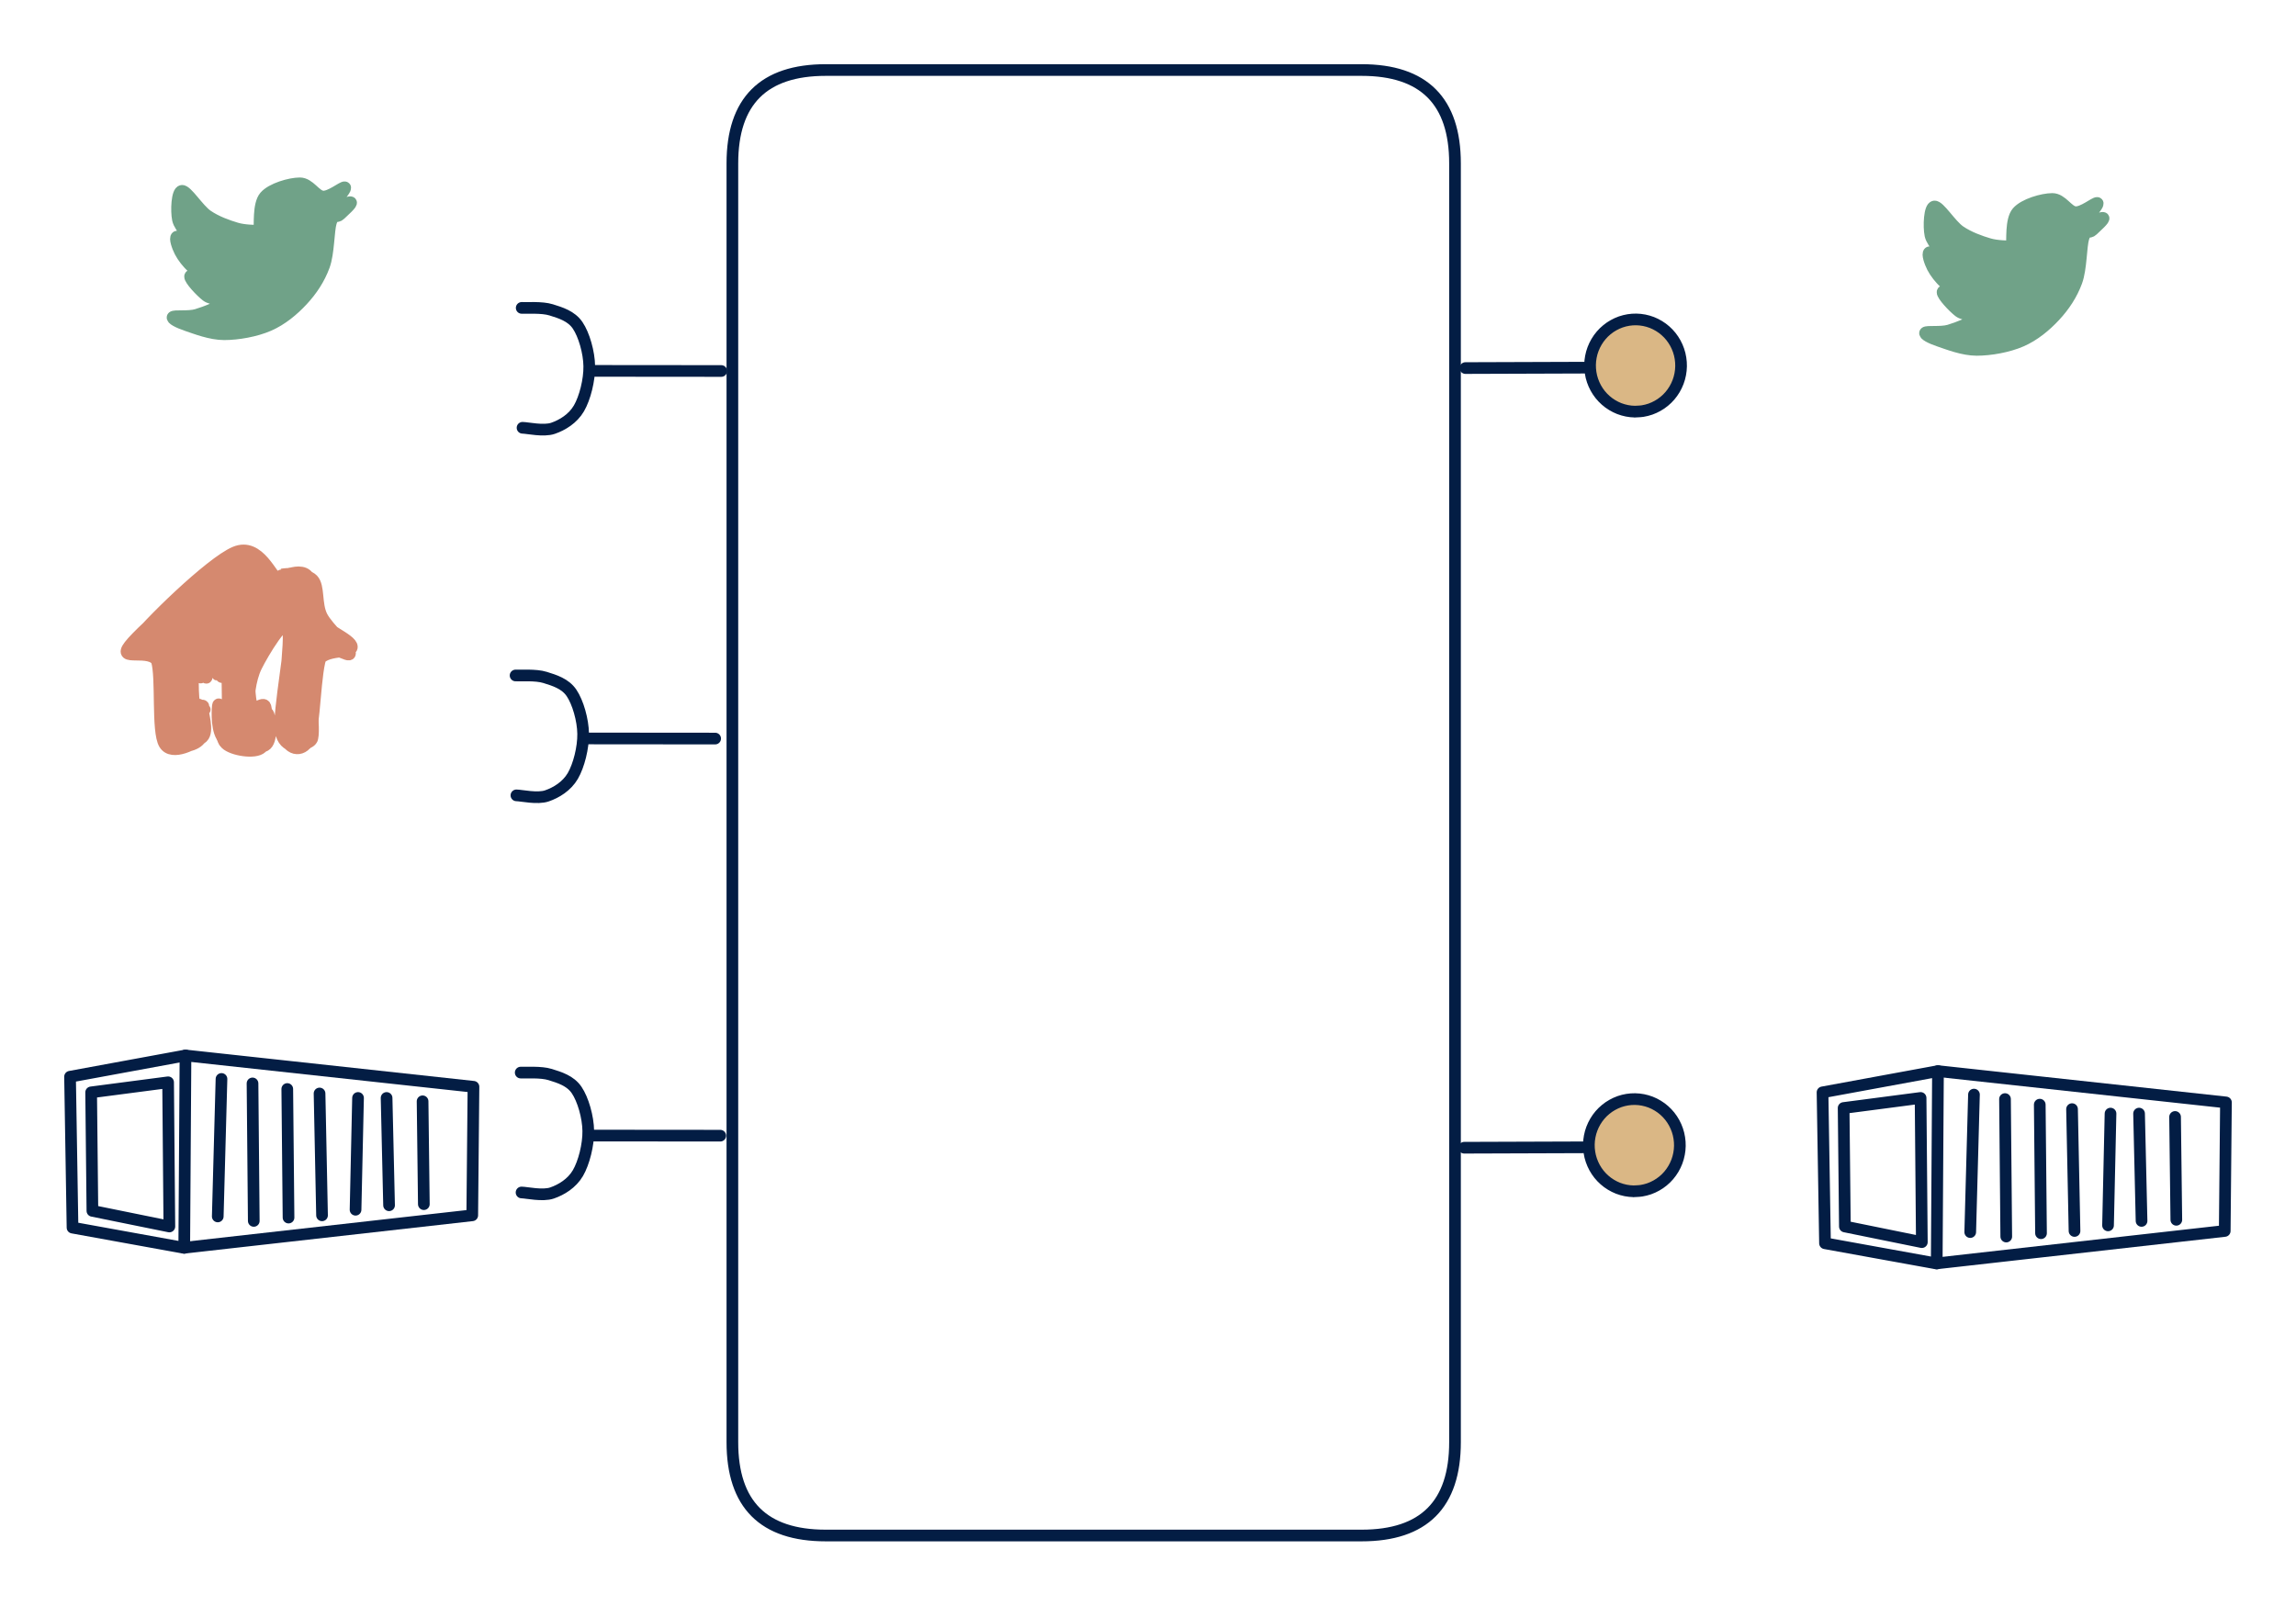
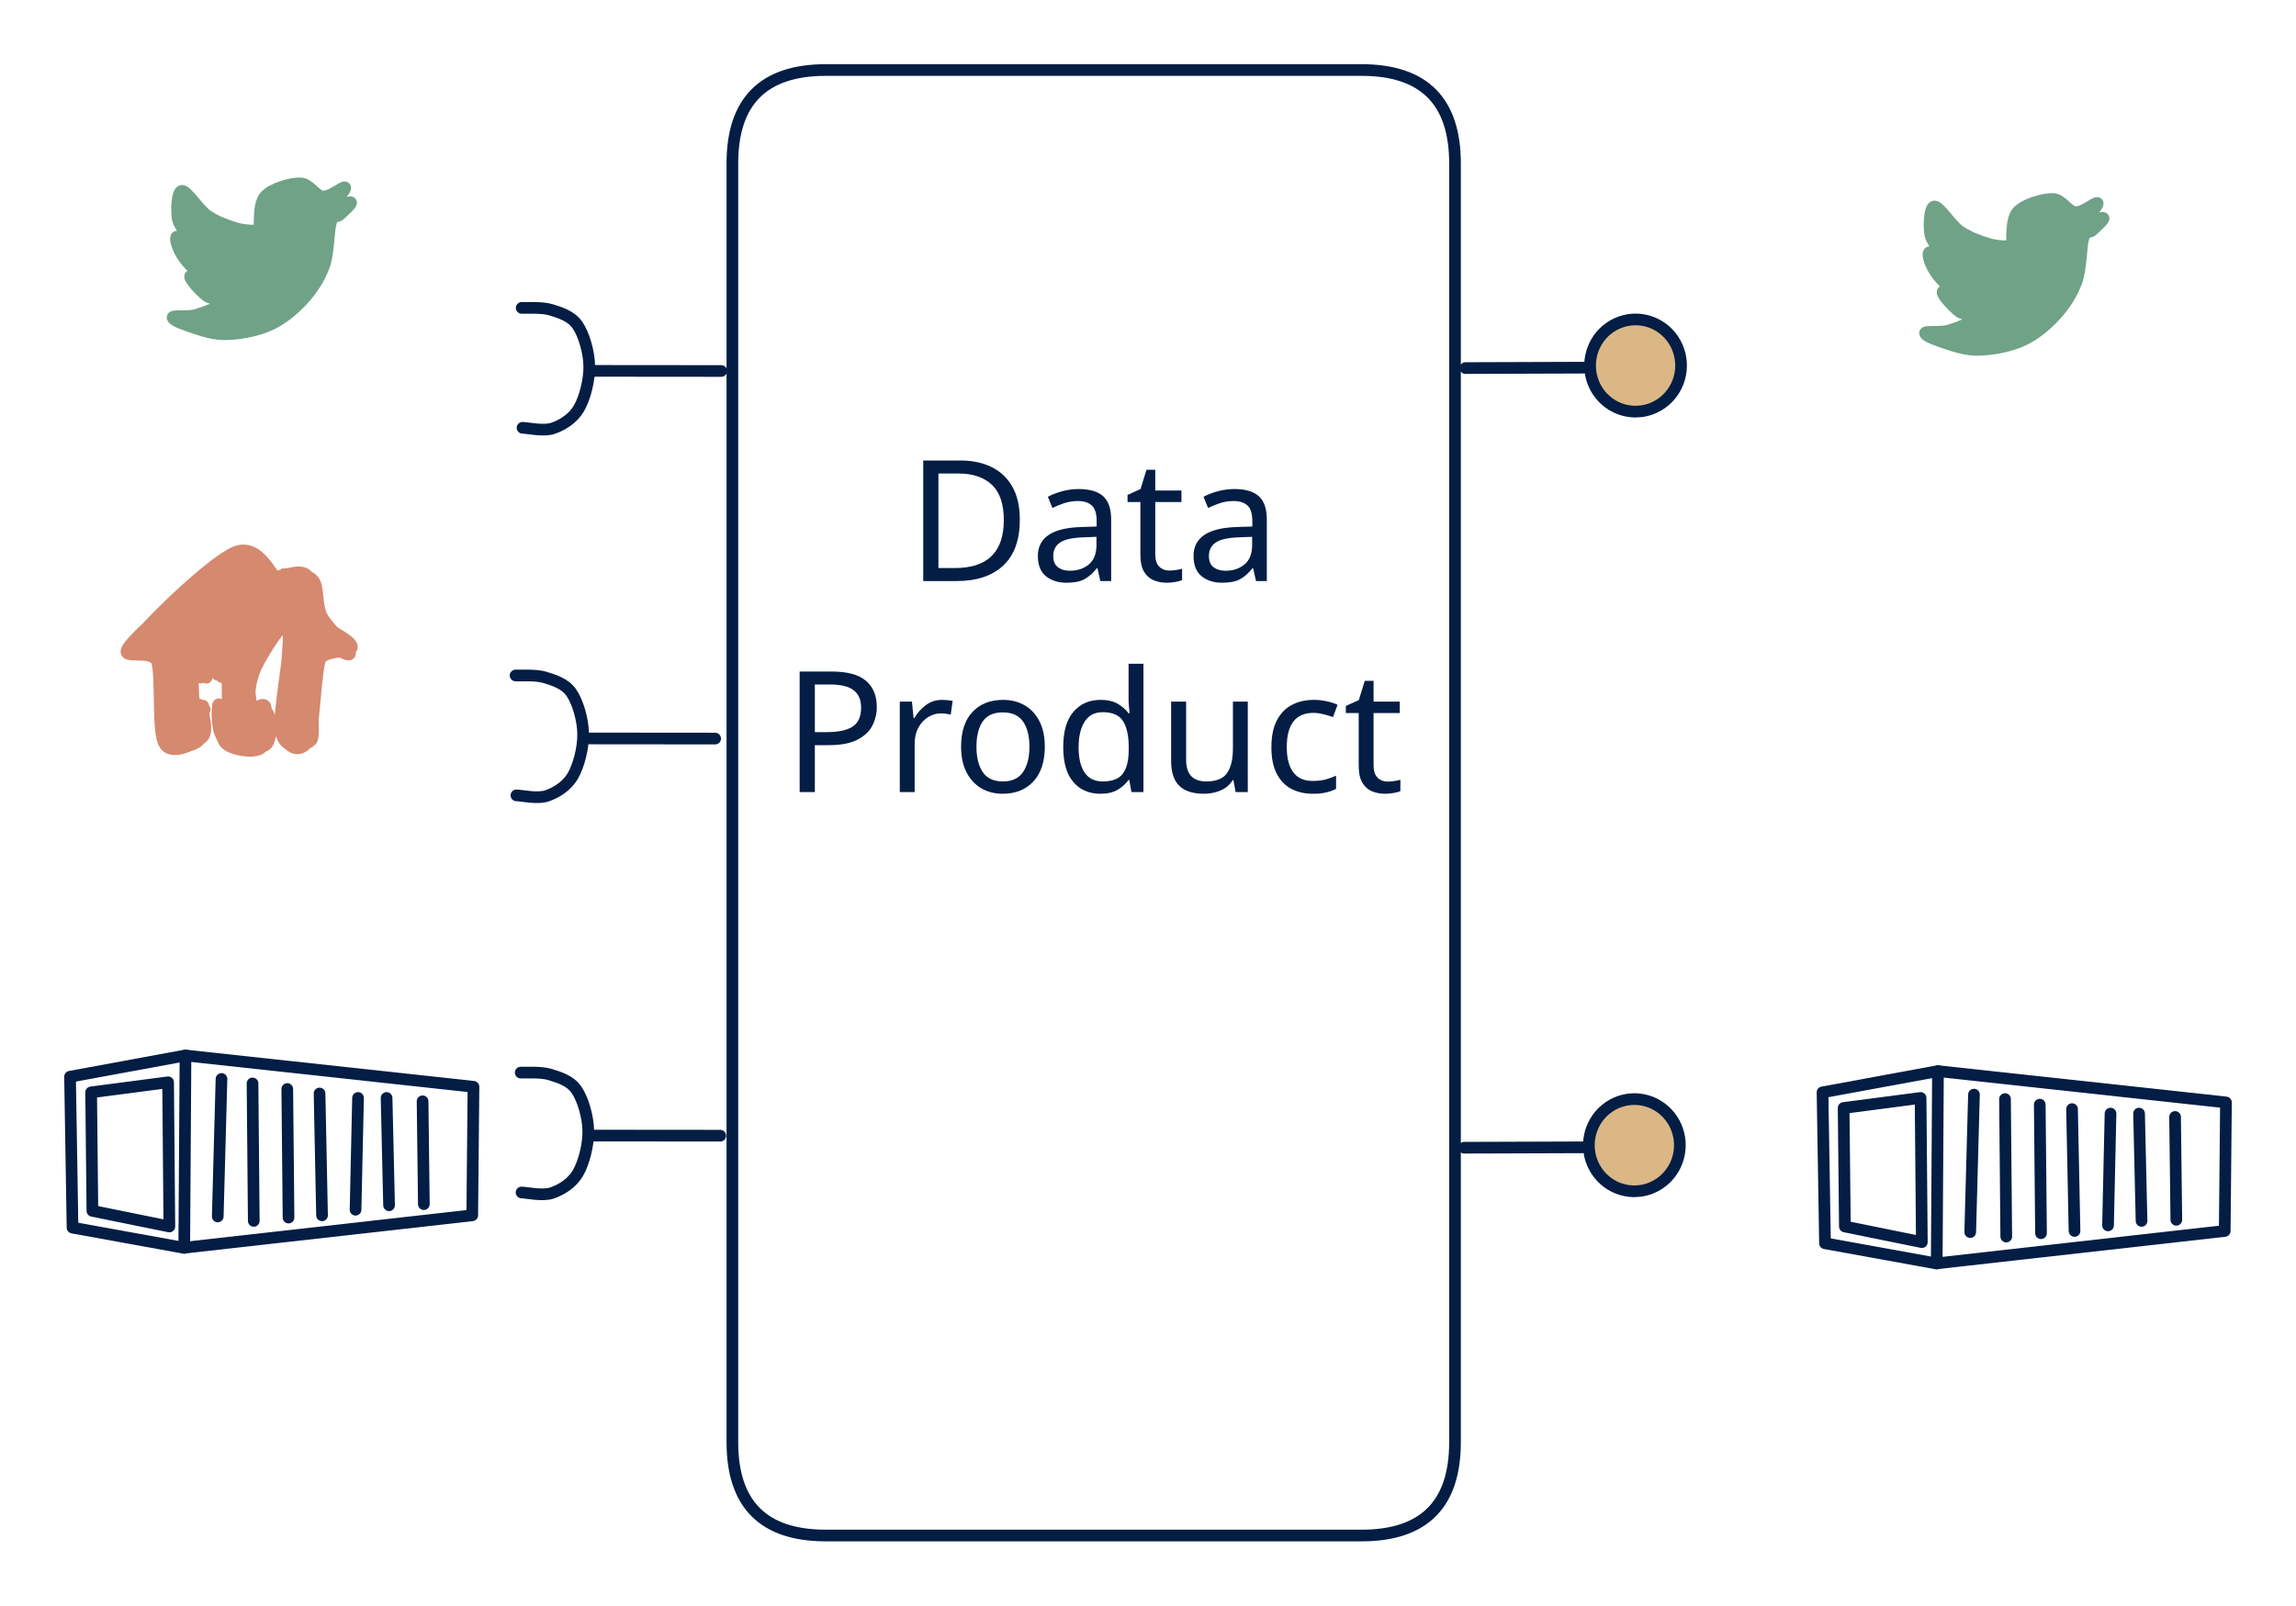
<svg xmlns="http://www.w3.org/2000/svg" version="1.1" viewBox="1986.583 -14.0 786.733 550.24" width="786.733" height="550.24">
  <g stroke-linecap="round">
    <g transform="translate(2075.403 65.15759) rotate(0 0.8961443 9.527954)" fill-rule="evenodd">
      <path d="M0 0 C0.32 -1.97, -0.4 -9.07, 1.93 -11.8 C4.25 -14.52, 10.62 -16.33, 13.92 -16.33 C17.23 -16.33, 19.21 -12.02, 21.77 -11.8 C24.34 -11.57, 28.51 -15.15, 29.33 -14.97 C30.14 -14.8, 27.6 -11.95, 26.66 -10.74 C25.72 -9.53, 22.91 -7.86, 23.7 -7.71 C24.49 -7.56, 30.74 -10.18, 31.4 -9.83 C32.07 -9.48, 28.84 -6.73, 27.7 -5.6 C26.56 -4.46, 25.5 -5.95, 24.59 -3.02 C23.68 -0.1, 23.85 7.49, 22.22 11.95 C20.59 16.41, 17.97 20.34, 14.81 23.74 C11.65 27.15, 7.73 30.42, 3.26 32.36 C-1.21 34.31, -7.33 35.39, -12 35.39 C-16.66 35.39, -21.8 33.35, -24.74 32.36 C-27.67 31.38, -30.17 30.1, -29.63 29.49 C-29.08 28.89, -24.39 29.57, -21.48 28.74 C-18.57 27.9, -12.71 25.58, -12.15 24.5 C-11.58 23.42, -16.15 23.72, -18.07 22.23 C-20 20.74, -23.75 16.76, -23.7 15.58 C-23.65 14.39, -17.9 15.65, -17.78 15.12 C-17.65 14.59, -21.4 13.74, -22.96 12.4 C-24.51 11.07, -26.22 8.85, -27.11 7.11 C-28 5.37, -29.01 2.5, -28.29 1.97 C-27.58 1.44, -22.89 4.92, -22.81 3.93 C-22.74 2.95, -27.23 -0.98, -27.85 -3.93 C-28.46 -6.88, -28.19 -13.54, -26.51 -13.76 C-24.84 -13.99, -20.89 -7.44, -17.78 -5.29 C-14.66 -3.15, -10.81 -1.79, -7.85 -0.91 C-4.89 -0.03, -1.31 -0.15, 0 0" stroke="none" stroke-width="0" fill="#70a288" fill-rule="evenodd" />
      <path d="M0 0 C0.32 -1.97, -0.4 -9.07, 1.93 -11.8 C4.25 -14.52, 10.62 -16.33, 13.92 -16.33 C17.23 -16.33, 19.21 -12.02, 21.77 -11.8 C24.34 -11.57, 28.51 -15.15, 29.33 -14.97 C30.14 -14.8, 27.6 -11.95, 26.66 -10.74 C25.72 -9.53, 22.91 -7.86, 23.7 -7.71 C24.49 -7.56, 30.74 -10.18, 31.4 -9.83 C32.07 -9.48, 28.84 -6.73, 27.7 -5.6 C26.56 -4.46, 25.5 -5.95, 24.59 -3.02 C23.68 -0.1, 23.85 7.49, 22.22 11.95 C20.59 16.41, 17.97 20.34, 14.81 23.74 C11.65 27.15, 7.73 30.42, 3.26 32.36 C-1.21 34.31, -7.33 35.39, -12 35.39 C-16.66 35.39, -21.8 33.35, -24.74 32.36 C-27.67 31.38, -30.17 30.1, -29.63 29.49 C-29.08 28.89, -24.39 29.57, -21.48 28.74 C-18.57 27.9, -12.71 25.58, -12.15 24.5 C-11.58 23.42, -16.15 23.72, -18.07 22.23 C-20 20.74, -23.75 16.76, -23.7 15.58 C-23.65 14.39, -17.9 15.65, -17.78 15.12 C-17.65 14.59, -21.4 13.74, -22.96 12.4 C-24.51 11.07, -26.22 8.85, -27.11 7.11 C-28 5.37, -29.01 2.5, -28.29 1.97 C-27.58 1.44, -22.89 4.92, -22.81 3.93 C-22.74 2.95, -27.23 -0.98, -27.85 -3.93 C-28.46 -6.88, -28.19 -13.54, -26.51 -13.76 C-24.84 -13.99, -20.89 -7.44, -17.78 -5.29 C-14.66 -3.15, -10.81 -1.79, -7.85 -0.91 C-4.89 -0.03, -1.31 -0.15, 0 0 M0 0 C0.32 -1.97, -0.4 -9.07, 1.93 -11.8 C4.25 -14.52, 10.62 -16.33, 13.92 -16.33 C17.23 -16.33, 19.21 -12.02, 21.77 -11.8 C24.34 -11.57, 28.51 -15.15, 29.33 -14.97 C30.14 -14.8, 27.6 -11.95, 26.66 -10.74 C25.72 -9.53, 22.91 -7.86, 23.7 -7.71 C24.49 -7.56, 30.74 -10.18, 31.4 -9.83 C32.07 -9.48, 28.84 -6.73, 27.7 -5.6 C26.56 -4.46, 25.5 -5.95, 24.59 -3.02 C23.68 -0.1, 23.85 7.49, 22.22 11.95 C20.59 16.41, 17.97 20.34, 14.81 23.74 C11.65 27.15, 7.73 30.42, 3.26 32.36 C-1.21 34.31, -7.33 35.39, -12 35.39 C-16.66 35.39, -21.8 33.35, -24.74 32.36 C-27.67 31.38, -30.17 30.1, -29.63 29.49 C-29.08 28.89, -24.39 29.57, -21.48 28.74 C-18.57 27.9, -12.71 25.58, -12.15 24.5 C-11.58 23.42, -16.15 23.72, -18.07 22.23 C-20 20.74, -23.75 16.76, -23.7 15.58 C-23.65 14.39, -17.9 15.65, -17.78 15.12 C-17.65 14.59, -21.4 13.74, -22.96 12.4 C-24.51 11.07, -26.22 8.85, -27.11 7.11 C-28 5.37, -29.01 2.5, -28.29 1.97 C-27.58 1.44, -22.89 4.92, -22.81 3.93 C-22.74 2.95, -27.23 -0.98, -27.85 -3.93 C-28.46 -6.88, -28.19 -13.54, -26.51 -13.76 C-24.84 -13.99, -20.89 -7.44, -17.78 -5.29 C-14.66 -3.15, -10.81 -1.79, -7.85 -0.91 C-4.89 -0.03, -1.31 -0.15, 0 0" stroke="#70a288" stroke-width="4" fill="none" />
    </g>
  </g>
  <g stroke-linecap="round">
    <g transform="translate(2055.528 228.627) rotate(0 13.00652 -19.65121)" fill-rule="evenodd">
      <path d="M-1.14 2.34 C-1.15 4.31, 0.44 10.42, -1.52 11.78 C-3.49 13.14, -10.81 14.92, -12.95 10.49 C-15.08 6.07, -12.53 -9.61, -14.32 -14.78 C-16.12 -19.95, -27.84 -14.53, -23.73 -20.51 C-19.62 -26.49, 1.36 -46.67, 10.34 -50.67 C19.32 -54.68, 27.32 -45.05, 30.16 -44.56 C33 -44.06, 26.19 -47.48, 27.38 -47.72 C28.58 -47.96, 35.26 -48.61, 37.34 -46.01 C39.42 -43.41, 37.45 -36.54, 39.87 -32.12 C42.3 -27.7, 51.92 -22.19, 51.89 -19.49 C51.86 -16.79, 41.72 -21.11, 39.7 -15.93 C37.67 -10.74, 41.76 7.52, 39.74 11.62 C37.71 15.72, 29.07 15.07, 27.52 8.7 C25.98 2.32, 31.74 -22.56, 30.48 -26.62 C29.22 -30.69, 22.53 -20.23, 19.97 -15.68 C17.4 -11.14, 14.71 -2.01, 15.1 0.64 C15.49 3.29, 21.59 -2.02, 22.29 0.22 C22.99 2.46, 21.92 11.95, 19.31 14.1 C16.7 16.25, 8.98 15.51, 6.62 13.13 C4.26 10.76, 4.61 2.7, 5.17 -0.16 C5.73 -3.03, 9.14 0.21, 9.99 -4.06 C10.85 -8.32, 10.63 -24.26, 10.32 -25.74 C10.01 -27.23, 9.27 -12.76, 8.12 -12.96 C6.96 -13.15, 4.91 -27.4, 3.4 -26.92 C1.89 -26.45, 0.1 -10.29, -0.91 -10.09 C-1.93 -9.89, -2.41 -26.45, -2.67 -25.71 C-2.93 -24.97, -2.7 -9.81, -2.48 -5.62 C-2.26 -1.44, -1.88 -1.55, -1.35 -0.58" stroke="none" stroke-width="0" fill="#d5896f" fill-rule="evenodd" />
      <path d="M0.46 -0.06 C0.38 1.47, 2.64 7.97, 0.47 10.03 C-1.71 12.09, -9.99 16.69, -12.6 12.32 C-15.21 7.96, -13.43 -10.43, -15.21 -16.17 C-16.98 -21.91, -27.73 -15.93, -23.27 -22.13 C-18.81 -28.32, 3.2 -49.83, 11.56 -53.35 C19.92 -56.88, 24.19 -44.61, 26.89 -43.3 C29.59 -41.99, 25.88 -45.39, 27.76 -45.5 C29.65 -45.62, 35.96 -46.33, 38.22 -43.98 C40.48 -41.63, 39.22 -35.6, 41.34 -31.4 C43.47 -27.19, 51 -20.97, 50.99 -18.76 C50.98 -16.56, 43.64 -23.16, 41.27 -18.19 C38.9 -13.22, 38.98 6.66, 36.79 11.06 C34.6 15.47, 29.31 14.72, 28.11 8.23 C26.9 1.73, 31.27 -24.04, 29.56 -27.91 C27.85 -31.78, 19.88 -19.57, 17.86 -14.99 C15.83 -10.41, 16.55 -3.29, 17.42 -0.42 C18.29 2.46, 22.34 0.06, 23.08 2.27 C23.82 4.49, 24.42 11.47, 21.89 12.89 C19.36 14.31, 10.6 13.07, 7.91 10.79 C5.21 8.51, 5.48 1.28, 5.72 -0.8 C5.95 -2.87, 8.85 2.9, 9.3 -1.67 C9.75 -6.24, 8.78 -26.72, 8.41 -28.21 C8.03 -29.7, 7.98 -10.77, 7.07 -10.59 C6.16 -10.4, 3.85 -27.13, 2.96 -27.09 C2.07 -27.05, 2.56 -10, 1.73 -10.33 C0.91 -10.66, -1.26 -30.19, -2 -29.06 C-2.73 -27.94, -3.12 -8.34, -2.66 -3.6 C-2.21 1.13, 0.15 -1.47, 0.72 -0.67 M-0.76 -1.14 C-1.1 0.43, 0.97 9.07, -0.61 10.97 C-2.18 12.87, -7.81 14.72, -10.19 10.28 C-12.56 5.85, -12.46 -10.37, -14.86 -15.65 C-17.26 -20.93, -29.16 -15.45, -24.57 -21.39 C-19.98 -27.34, 4.1 -48.03, 12.69 -51.33 C21.28 -54.63, 24.09 -42.1, 26.96 -41.17 C29.83 -40.25, 28.27 -45.18, 29.9 -45.8 C31.53 -46.42, 35.22 -47.31, 36.73 -44.89 C38.25 -42.47, 36.52 -35.26, 39 -31.28 C41.48 -27.29, 51.5 -23.6, 51.62 -20.97 C51.74 -18.35, 42.22 -20.72, 39.72 -15.53 C37.22 -10.34, 38.68 6.27, 36.6 10.19 C34.52 14.1, 28.3 14.31, 27.23 7.95 C26.16 1.59, 31.58 -24.28, 30.19 -27.97 C28.79 -31.67, 21.16 -18.84, 18.88 -14.22 C16.6 -9.6, 16 -2.55, 16.52 -0.25 C17.05 2.05, 21.32 -2.75, 22.01 -0.44 C22.71 1.88, 22.94 11.5, 20.69 13.62 C18.43 15.74, 10.61 14.38, 8.48 12.29 C6.35 10.19, 7.79 3.54, 7.89 1.07 C7.99 -1.39, 9.05 1.99, 9.08 -2.49 C9.11 -6.97, 8.65 -24.34, 8.07 -25.82 C7.49 -27.29, 6.22 -11.23, 5.58 -11.36 C4.94 -11.48, 5.2 -26.71, 4.24 -26.55 C3.28 -26.39, 0.65 -10.43, -0.16 -10.41 C-0.97 -10.4, 0.07 -27.31, -0.62 -26.45 C-1.32 -25.58, -4.63 -9.72, -4.33 -5.22 C-4.02 -0.72, 0.61 -0.4, 1.21 0.55" stroke="#d5896f" stroke-width="4" fill="none" />
    </g>
  </g>
  <g stroke-linecap="round">
    <g transform="translate(2017.814 360.368) rotate(0 13.39865 21.26245)">
      <path d="M0 0 C0.12 11.38, 0.24 22.76, 0.43 40.61 M0 0 C0.15 14.39, 0.3 28.79, 0.43 40.61 M0.43 40.61 C9.11 42.38, 17.8 44.14, 26.8 45.97 M0.43 40.61 C5.93 41.73, 11.44 42.85, 26.8 45.97 M26.8 45.97 C26.67 31.24, 26.54 16.51, 26.37 -3.45 M26.8 45.97 C26.64 27.4, 26.48 8.82, 26.37 -3.45 M26.37 -3.45 C19.78 -2.59, 13.2 -1.73, 0 0 M26.37 -3.45 C18.17 -2.37, 9.96 -1.3, 0 0" stroke="#031d44" stroke-width="4" fill="none" />
    </g>
  </g>
  <g stroke-linecap="round">
    <g transform="translate(2010.583 355.0045) rotate(0 19.77896 25.68963)">
      <path d="M0 0 C0.19 11.57, 0.38 23.13, 0.85 51.72 M0 0 C0.17 10.64, 0.35 21.28, 0.85 51.72 M0.85 51.72 C15.65 54.4, 30.46 57.09, 39.13 58.66 M0.85 51.72 C12.01 53.74, 23.18 55.77, 39.13 58.66 M39.13 58.66 C39.28 35.18, 39.44 11.71, 39.56 -7.28 M39.13 58.66 C39.23 42.87, 39.34 27.08, 39.56 -7.28 M39.56 -7.28 C24.34 -4.48, 9.13 -1.68, 0 0 M39.56 -7.28 C31.48 -5.79, 23.4 -4.31, 0 0" stroke="#031d44" stroke-width="4" fill="none" />
    </g>
  </g>
  <g stroke-linecap="round">
    <g transform="translate(2050.141 347.7255) rotate(0 49.12839 32.94722)">
      <path d="M0 0 C31.12 3.38, 62.25 6.77, 98.68 10.73 M0 0 C26.7 2.9, 53.41 5.81, 98.68 10.73 M98.68 10.73 C98.53 26.13, 98.38 41.53, 98.26 54.78 M98.68 10.73 C98.56 23.35, 98.44 35.98, 98.26 54.78 M98.26 54.78 C65.24 58.5, 32.22 62.22, -0.43 65.89 M98.26 54.78 C78.09 57.06, 57.92 59.33, -0.43 65.89" stroke="#031d44" stroke-width="4" fill="none" />
    </g>
  </g>
  <g stroke-linecap="round">
    <g transform="translate(2062.477 355.7707) rotate(0 -0.6380311 23.56109)">
      <path d="M0 0 C-0.42 15.44, -0.84 30.89, -1.28 47.12 M0 0 C-0.39 14.49, -0.78 28.98, -1.28 47.12" stroke="#031d44" stroke-width="4" fill="none" />
    </g>
  </g>
  <g stroke-linecap="round">
    <g transform="translate(2073.11 357.3031) rotate(0 0.212677 23.56109)">
      <path d="M0 0 C0.11 12, 0.22 24.01, 0.43 47.12 M0 0 C0.16 17.73, 0.32 35.45, 0.43 47.12" stroke="#031d44" stroke-width="4" fill="none" />
    </g>
  </g>
  <g stroke-linecap="round">
    <g transform="translate(2085.02 359.2187) rotate(0 0.212677 22.02866)">
      <path d="M0 0 C0.09 9.23, 0.18 18.46, 0.43 44.06 M0 0 C0.17 17.23, 0.33 34.46, 0.43 44.06" stroke="#031d44" stroke-width="4" fill="none" />
    </g>
  </g>
  <g stroke-linecap="round">
    <g transform="translate(2096.079 360.7511) rotate(0 0.4253541 20.87934)">
      <path d="M0 0 C0.19 9.21, 0.38 18.42, 0.85 41.76 M0 0 C0.32 15.63, 0.64 31.26, 0.85 41.76" stroke="#031d44" stroke-width="4" fill="none" />
    </g>
  </g>
  <g stroke-linecap="round">
    <g transform="translate(2109.265 362.2835) rotate(0 -0.4253541 19.15536)">
      <path d="M0 0 C-0.28 12.62, -0.56 25.24, -0.85 38.31 M0 0 C-0.18 8, -0.36 16, -0.85 38.31" stroke="#031d44" stroke-width="4" fill="none" />
    </g>
  </g>
  <g stroke-linecap="round">
    <g transform="translate(2119.049 362.2835) rotate(0 0.4253541 18.38914)">
      <path d="M0 0 C0.33 14.22, 0.66 28.45, 0.85 36.78 M0 0 C0.25 10.72, 0.5 21.45, 0.85 36.78" stroke="#031d44" stroke-width="4" fill="none" />
    </g>
  </g>
  <g stroke-linecap="round">
    <g transform="translate(2131.384 363.4328) rotate(0 0.212677 17.62293)">
      <path d="M0 0 C0.15 12.32, 0.3 24.64, 0.43 35.25 M0 0 C0.12 10.1, 0.24 20.2, 0.43 35.25" stroke="#031d44" stroke-width="4" fill="none" />
    </g>
  </g>
  <g stroke-linecap="round" transform="translate(2237.535 10) rotate(0 123.8051 251.1225)">
    <path d="M32 0 C74.91 0, 117.82 0, 215.61 0 M32 0 C73.05 0, 114.1 0, 215.61 0 M215.61 0 C236.94 0, 247.61 10.67, 247.61 32 M215.61 0 C236.94 0, 247.61 10.67, 247.61 32 M247.61 32 C247.61 200.57, 247.61 369.14, 247.61 470.24 M247.61 32 C247.61 121.51, 247.61 211.02, 247.61 470.24 M247.61 470.24 C247.61 491.58, 236.94 502.24, 215.61 502.24 M247.61 470.24 C247.61 491.58, 236.94 502.24, 215.61 502.24 M215.61 502.24 C152.51 502.24, 89.41 502.24, 32 502.24 M215.61 502.24 C172.56 502.24, 129.52 502.24, 32 502.24 M32 502.24 C10.67 502.24, 0 491.58, 0 470.24 M32 502.24 C10.67 502.24, 0 491.58, 0 470.24 M0 470.24 C0 312.27, 0 154.3, 0 32 M0 470.24 C0 355.66, 0 241.07, 0 32 M0 32 C0 10.67, 10.67 0, 32 0 M0 32 C0 10.67, 10.67 0, 32 0" stroke="#031d44" stroke-width="4" fill="none" />
  </g>
  <g stroke-linecap="round">
    <g transform="translate(2156.795 100.8198) rotate(269.5993 20.20242 11.50673)">
      <path d="M0 0 C-0.04 1.74, -1.34 7.21, -0.25 10.44 C0.83 13.66, 2.98 17.27, 6.52 19.37 C10.05 21.46, 16.21 23.05, 20.95 23.01 C25.69 22.98, 31.74 21.29, 34.97 19.13 C38.2 16.98, 39.33 13.27, 40.35 10.08 C41.37 6.89, 40.97 1.68, 41.09 0 M0 0 C-0.04 1.74, -1.34 7.21, -0.25 10.44 C0.83 13.66, 2.98 17.27, 6.52 19.37 C10.05 21.46, 16.21 23.05, 20.95 23.01 C25.69 22.98, 31.74 21.29, 34.97 19.13 C38.2 16.98, 39.33 13.27, 40.35 10.08 C41.37 6.89, 40.97 1.68, 41.09 0" stroke="#031d44" stroke-width="4" fill="none" />
    </g>
  </g>
  <g stroke-linecap="round">
    <g transform="translate(2211.701 90.92797) rotate(269.5993 -0.1761756 22.19813)">
      <path d="M0 0 C-0.06 7.4, -0.29 37, -0.35 44.4 M0 0 C-0.06 7.4, -0.29 37, -0.35 44.4" stroke="#031d44" stroke-width="4" fill="none" />
    </g>
  </g>
  <g stroke-linecap="round">
    <g transform="translate(2154.699 226.7918) rotate(269.5993 20.20242 11.50673)">
      <path d="M0 0 C-0.04 1.74, -1.34 7.21, -0.25 10.44 C0.83 13.66, 2.98 17.27, 6.52 19.37 C10.05 21.46, 16.21 23.05, 20.95 23.01 C25.69 22.98, 31.74 21.29, 34.97 19.13 C38.2 16.98, 39.33 13.27, 40.35 10.08 C41.37 6.89, 40.97 1.68, 41.09 0 M0 0 C-0.04 1.74, -1.34 7.21, -0.25 10.44 C0.83 13.66, 2.98 17.27, 6.52 19.37 C10.05 21.46, 16.21 23.05, 20.95 23.01 C25.69 22.98, 31.74 21.29, 34.97 19.13 C38.2 16.98, 39.33 13.27, 40.35 10.08 C41.37 6.89, 40.97 1.68, 41.09 0" stroke="#031d44" stroke-width="4" fill="none" />
    </g>
  </g>
  <g stroke-linecap="round">
    <g transform="translate(2209.605 216.9) rotate(269.5993 -0.1761756 22.19813)">
      <path d="M0 0 C-0.06 7.4, -0.29 37, -0.35 44.4 M0 0 C-0.06 7.4, -0.29 37, -0.35 44.4" stroke="#031d44" stroke-width="4" fill="none" />
    </g>
  </g>
  <g stroke-linecap="round">
    <g transform="translate(2156.455 362.8896) rotate(269.5993 20.20242 11.50673)">
      <path d="M0 0 C-0.04 1.74, -1.34 7.21, -0.25 10.44 C0.83 13.66, 2.98 17.27, 6.52 19.37 C10.05 21.46, 16.21 23.05, 20.95 23.01 C25.69 22.98, 31.74 21.29, 34.97 19.13 C38.2 16.98, 39.33 13.27, 40.35 10.08 C41.37 6.89, 40.97 1.68, 41.09 0 M0 0 C-0.04 1.74, -1.34 7.21, -0.25 10.44 C0.83 13.66, 2.98 17.27, 6.52 19.37 C10.05 21.46, 16.21 23.05, 20.95 23.01 C25.69 22.98, 31.74 21.29, 34.97 19.13 C38.2 16.98, 39.33 13.27, 40.35 10.08 C41.37 6.89, 40.97 1.68, 41.09 0" stroke="#031d44" stroke-width="4" fill="none" />
    </g>
  </g>
  <g stroke-linecap="round">
    <g transform="translate(2211.361 352.9978) rotate(269.5993 -0.1761756 22.19813)">
      <path d="M0 0 C-0.06 7.4, -0.29 37, -0.35 44.4 M0 0 C-0.06 7.4, -0.29 37, -0.35 44.4" stroke="#031d44" stroke-width="4" fill="none" />
    </g>
  </g>
  <g stroke-linecap="round">
    <g transform="translate(2508.627 91.75807) rotate(90.96151 0.4103828 20.31395)">
      <path d="M0 0 C0.14 6.77, 0.68 33.86, 0.82 40.63 M0 0 C0.14 6.77, 0.68 33.86, 0.82 40.63" stroke="#031d44" stroke-width="4" fill="none" />
    </g>
  </g>
  <g stroke-linecap="round" transform="translate(2531.216 95.67833) rotate(90.96151 15.79974 15.59455)">
    <path d="M31.6 15.59 C31.6 16.5, 31.52 17.41, 31.36 18.3 C31.2 19.19, 30.96 20.08, 30.65 20.93 C30.33 21.78, 29.94 22.61, 29.48 23.39 C29.03 24.17, 28.49 24.93, 27.9 25.62 C27.32 26.31, 26.66 26.96, 25.96 27.54 C25.26 28.12, 24.49 28.65, 23.7 29.1 C22.91 29.55, 22.06 29.94, 21.2 30.25 C20.34 30.56, 19.44 30.8, 18.54 30.95 C17.64 31.11, 16.71 31.19, 15.8 31.19 C14.89 31.19, 13.96 31.11, 13.06 30.95 C12.16 30.8, 11.26 30.56, 10.4 30.25 C9.54 29.94, 8.69 29.55, 7.9 29.1 C7.11 28.65, 6.34 28.12, 5.64 27.54 C4.94 26.96, 4.28 26.31, 3.7 25.62 C3.11 24.93, 2.57 24.17, 2.12 23.39 C1.66 22.61, 1.27 21.78, 0.95 20.93 C0.64 20.08, 0.4 19.19, 0.24 18.3 C0.08 17.41, 0 16.5, 0 15.59 C0 14.69, 0.08 13.78, 0.24 12.89 C0.4 12, 0.64 11.11, 0.95 10.26 C1.27 9.41, 1.66 8.58, 2.12 7.8 C2.57 7.02, 3.11 6.26, 3.7 5.57 C4.28 4.88, 4.94 4.23, 5.64 3.65 C6.34 3.07, 7.11 2.54, 7.9 2.09 C8.69 1.64, 9.54 1.25, 10.4 0.94 C11.26 0.63, 12.16 0.39, 13.06 0.24 C13.96 0.08, 14.89 0, 15.8 0 C16.71 0, 17.64 0.08, 18.54 0.24 C19.44 0.39, 20.34 0.63, 21.2 0.94 C22.06 1.25, 22.91 1.64, 23.7 2.09 C24.49 2.54, 25.26 3.07, 25.96 3.65 C26.66 4.23, 27.32 4.88, 27.9 5.57 C28.49 6.26, 29.03 7.02, 29.48 7.8 C29.94 8.58, 30.33 9.41, 30.65 10.26 C30.96 11.11, 31.2 12, 31.36 12.89 C31.52 13.78, 31.56 15.14, 31.6 15.59 C31.64 16.05, 31.64 15.14, 31.6 15.59" stroke="none" stroke-width="0" fill="#dab785" />
    <path d="M31.6 15.59 C31.6 16.5, 31.52 17.41, 31.36 18.3 C31.2 19.19, 30.96 20.08, 30.65 20.93 C30.33 21.78, 29.94 22.61, 29.48 23.39 C29.03 24.17, 28.49 24.93, 27.9 25.62 C27.32 26.31, 26.66 26.96, 25.96 27.54 C25.26 28.12, 24.49 28.65, 23.7 29.1 C22.91 29.55, 22.06 29.94, 21.2 30.25 C20.34 30.56, 19.44 30.8, 18.54 30.95 C17.64 31.11, 16.71 31.19, 15.8 31.19 C14.89 31.19, 13.96 31.11, 13.06 30.95 C12.16 30.8, 11.26 30.56, 10.4 30.25 C9.54 29.94, 8.69 29.55, 7.9 29.1 C7.11 28.65, 6.34 28.12, 5.64 27.54 C4.94 26.96, 4.28 26.31, 3.7 25.62 C3.11 24.93, 2.57 24.17, 2.12 23.39 C1.66 22.61, 1.27 21.78, 0.95 20.93 C0.64 20.08, 0.4 19.19, 0.24 18.3 C0.08 17.41, 0 16.5, 0 15.59 C0 14.69, 0.08 13.78, 0.24 12.89 C0.4 12, 0.64 11.11, 0.95 10.26 C1.27 9.41, 1.66 8.58, 2.12 7.8 C2.57 7.02, 3.11 6.26, 3.7 5.57 C4.28 4.88, 4.94 4.23, 5.64 3.65 C6.34 3.07, 7.11 2.54, 7.9 2.09 C8.69 1.64, 9.54 1.25, 10.4 0.94 C11.26 0.63, 12.16 0.39, 13.06 0.24 C13.96 0.08, 14.89 0, 15.8 0 C16.71 0, 17.64 0.08, 18.54 0.24 C19.44 0.39, 20.34 0.63, 21.2 0.94 C22.06 1.25, 22.91 1.64, 23.7 2.09 C24.49 2.54, 25.26 3.07, 25.96 3.65 C26.66 4.23, 27.32 4.88, 27.9 5.57 C28.49 6.26, 29.03 7.02, 29.48 7.8 C29.94 8.58, 30.33 9.41, 30.65 10.26 C30.96 11.11, 31.2 12, 31.36 12.89 C31.52 13.78, 31.56 15.14, 31.6 15.59 C31.64 16.05, 31.64 15.14, 31.6 15.59" stroke="#031d44" stroke-width="4" fill="none" />
  </g>
  <g stroke-linecap="round">
    <g transform="translate(2508.213 358.957) rotate(90.96151 0.4103828 20.31395)">
      <path d="M0 0 C0.14 6.77, 0.68 33.86, 0.82 40.63 M0 0 C0.14 6.77, 0.68 33.86, 0.82 40.63" stroke="#031d44" stroke-width="4" fill="none" />
    </g>
  </g>
  <g stroke-linecap="round" transform="translate(2530.803 362.8773) rotate(90.96151 15.79974 15.59455)">
    <path d="M31.6 15.59 C31.6 16.5, 31.52 17.41, 31.36 18.3 C31.2 19.19, 30.96 20.08, 30.65 20.93 C30.33 21.78, 29.94 22.61, 29.48 23.39 C29.03 24.17, 28.49 24.93, 27.9 25.62 C27.32 26.31, 26.66 26.96, 25.96 27.54 C25.26 28.12, 24.49 28.65, 23.7 29.1 C22.91 29.55, 22.06 29.94, 21.2 30.25 C20.34 30.56, 19.44 30.8, 18.54 30.95 C17.64 31.11, 16.71 31.19, 15.8 31.19 C14.89 31.19, 13.96 31.11, 13.06 30.95 C12.16 30.8, 11.26 30.56, 10.4 30.25 C9.54 29.94, 8.69 29.55, 7.9 29.1 C7.11 28.65, 6.34 28.12, 5.64 27.54 C4.94 26.96, 4.28 26.31, 3.7 25.62 C3.11 24.93, 2.57 24.17, 2.12 23.39 C1.66 22.61, 1.27 21.78, 0.95 20.93 C0.64 20.08, 0.4 19.19, 0.24 18.3 C0.08 17.41, 0 16.5, 0 15.59 C0 14.69, 0.08 13.78, 0.24 12.89 C0.4 12, 0.64 11.11, 0.95 10.26 C1.27 9.41, 1.66 8.58, 2.12 7.8 C2.57 7.02, 3.11 6.26, 3.7 5.57 C4.28 4.88, 4.94 4.23, 5.64 3.65 C6.34 3.07, 7.11 2.54, 7.9 2.09 C8.69 1.64, 9.54 1.25, 10.4 0.94 C11.26 0.63, 12.16 0.39, 13.06 0.24 C13.96 0.08, 14.89 0, 15.8 0 C16.71 0, 17.64 0.08, 18.54 0.24 C19.44 0.39, 20.34 0.63, 21.2 0.94 C22.06 1.25, 22.91 1.64, 23.7 2.09 C24.49 2.54, 25.26 3.07, 25.96 3.65 C26.66 4.23, 27.32 4.88, 27.9 5.57 C28.49 6.26, 29.03 7.02, 29.48 7.8 C29.94 8.58, 30.33 9.41, 30.65 10.26 C30.96 11.11, 31.2 12, 31.36 12.89 C31.52 13.78, 31.56 15.14, 31.6 15.59 C31.64 16.05, 31.64 15.14, 31.6 15.59" stroke="none" stroke-width="0" fill="#dab785" />
    <path d="M31.6 15.59 C31.6 16.5, 31.52 17.41, 31.36 18.3 C31.2 19.19, 30.96 20.08, 30.65 20.93 C30.33 21.78, 29.94 22.61, 29.48 23.39 C29.03 24.17, 28.49 24.93, 27.9 25.62 C27.32 26.31, 26.66 26.96, 25.96 27.54 C25.26 28.12, 24.49 28.65, 23.7 29.1 C22.91 29.55, 22.06 29.94, 21.2 30.25 C20.34 30.56, 19.44 30.8, 18.54 30.95 C17.64 31.11, 16.71 31.19, 15.8 31.19 C14.89 31.19, 13.96 31.11, 13.06 30.95 C12.16 30.8, 11.26 30.56, 10.4 30.25 C9.54 29.94, 8.69 29.55, 7.9 29.1 C7.11 28.65, 6.34 28.12, 5.64 27.54 C4.94 26.96, 4.28 26.31, 3.7 25.62 C3.11 24.93, 2.57 24.17, 2.12 23.39 C1.66 22.61, 1.27 21.78, 0.95 20.93 C0.64 20.08, 0.4 19.19, 0.24 18.3 C0.08 17.41, 0 16.5, 0 15.59 C0 14.69, 0.08 13.78, 0.24 12.89 C0.4 12, 0.64 11.11, 0.95 10.26 C1.27 9.41, 1.66 8.58, 2.12 7.8 C2.57 7.02, 3.11 6.26, 3.7 5.57 C4.28 4.88, 4.94 4.23, 5.64 3.65 C6.34 3.07, 7.11 2.54, 7.9 2.09 C8.69 1.64, 9.54 1.25, 10.4 0.94 C11.26 0.63, 12.16 0.39, 13.06 0.24 C13.96 0.08, 14.89 0, 15.8 0 C16.71 0, 17.64 0.08, 18.54 0.24 C19.44 0.39, 20.34 0.63, 21.2 0.94 C22.06 1.25, 22.91 1.64, 23.7 2.09 C24.49 2.54, 25.26 3.07, 25.96 3.65 C26.66 4.23, 27.32 4.88, 27.9 5.57 C28.49 6.26, 29.03 7.02, 29.48 7.8 C29.94 8.58, 30.33 9.41, 30.65 10.26 C30.96 11.11, 31.2 12, 31.36 12.89 C31.52 13.78, 31.56 15.14, 31.6 15.59 C31.64 16.05, 31.64 15.14, 31.6 15.59" stroke="#031d44" stroke-width="4" fill="none" />
  </g>
  <g stroke-linecap="round">
    <g transform="translate(2675.898 70.51788) rotate(0 0.8961443 9.527954)" fill-rule="evenodd">
      <path d="M0 0 C0.32 -1.97, -0.4 -9.07, 1.93 -11.8 C4.25 -14.52, 10.62 -16.33, 13.92 -16.33 C17.23 -16.33, 19.21 -12.02, 21.77 -11.8 C24.34 -11.57, 28.51 -15.15, 29.33 -14.97 C30.14 -14.8, 27.6 -11.95, 26.66 -10.74 C25.72 -9.53, 22.91 -7.86, 23.7 -7.71 C24.49 -7.56, 30.74 -10.18, 31.4 -9.83 C32.07 -9.48, 28.84 -6.73, 27.7 -5.6 C26.56 -4.46, 25.5 -5.95, 24.59 -3.02 C23.68 -0.1, 23.85 7.49, 22.22 11.95 C20.59 16.41, 17.97 20.34, 14.81 23.74 C11.65 27.15, 7.73 30.42, 3.26 32.36 C-1.21 34.31, -7.33 35.39, -12 35.39 C-16.66 35.39, -21.8 33.35, -24.74 32.36 C-27.67 31.38, -30.17 30.1, -29.63 29.49 C-29.08 28.89, -24.39 29.57, -21.48 28.74 C-18.57 27.9, -12.71 25.58, -12.15 24.5 C-11.58 23.42, -16.15 23.72, -18.07 22.23 C-20 20.74, -23.75 16.76, -23.7 15.58 C-23.65 14.39, -17.9 15.65, -17.78 15.12 C-17.65 14.59, -21.4 13.74, -22.96 12.4 C-24.51 11.07, -26.22 8.85, -27.11 7.11 C-28 5.37, -29.01 2.5, -28.29 1.97 C-27.58 1.44, -22.89 4.92, -22.81 3.93 C-22.74 2.95, -27.23 -0.98, -27.85 -3.93 C-28.46 -6.88, -28.19 -13.54, -26.51 -13.76 C-24.84 -13.99, -20.89 -7.44, -17.78 -5.29 C-14.66 -3.15, -10.81 -1.79, -7.85 -0.91 C-4.89 -0.03, -1.31 -0.15, 0 0" stroke="none" stroke-width="0" fill="#70a288" fill-rule="evenodd" />
      <path d="M0 0 C0.32 -1.97, -0.4 -9.07, 1.93 -11.8 C4.25 -14.52, 10.62 -16.33, 13.92 -16.33 C17.23 -16.33, 19.21 -12.02, 21.77 -11.8 C24.34 -11.57, 28.51 -15.15, 29.33 -14.97 C30.14 -14.8, 27.6 -11.95, 26.66 -10.74 C25.72 -9.53, 22.91 -7.86, 23.7 -7.71 C24.49 -7.56, 30.74 -10.18, 31.4 -9.83 C32.07 -9.48, 28.84 -6.73, 27.7 -5.6 C26.56 -4.46, 25.5 -5.95, 24.59 -3.02 C23.68 -0.1, 23.85 7.49, 22.22 11.95 C20.59 16.41, 17.97 20.34, 14.81 23.74 C11.65 27.15, 7.73 30.42, 3.26 32.36 C-1.21 34.31, -7.33 35.39, -12 35.39 C-16.66 35.39, -21.8 33.35, -24.74 32.36 C-27.67 31.38, -30.17 30.1, -29.63 29.49 C-29.08 28.89, -24.39 29.57, -21.48 28.74 C-18.57 27.9, -12.71 25.58, -12.15 24.5 C-11.58 23.42, -16.15 23.72, -18.07 22.23 C-20 20.74, -23.75 16.76, -23.7 15.58 C-23.65 14.39, -17.9 15.65, -17.78 15.12 C-17.65 14.59, -21.4 13.74, -22.96 12.4 C-24.51 11.07, -26.22 8.85, -27.11 7.11 C-28 5.37, -29.01 2.5, -28.29 1.97 C-27.58 1.44, -22.89 4.92, -22.81 3.93 C-22.74 2.95, -27.23 -0.98, -27.85 -3.93 C-28.46 -6.88, -28.19 -13.54, -26.51 -13.76 C-24.84 -13.99, -20.89 -7.44, -17.78 -5.29 C-14.66 -3.15, -10.81 -1.79, -7.85 -0.91 C-4.89 -0.03, -1.31 -0.15, 0 0 M0 0 C0.32 -1.97, -0.4 -9.07, 1.93 -11.8 C4.25 -14.52, 10.62 -16.33, 13.92 -16.33 C17.23 -16.33, 19.21 -12.02, 21.77 -11.8 C24.34 -11.57, 28.51 -15.15, 29.33 -14.97 C30.14 -14.8, 27.6 -11.95, 26.66 -10.74 C25.72 -9.53, 22.91 -7.86, 23.7 -7.71 C24.49 -7.56, 30.74 -10.18, 31.4 -9.83 C32.07 -9.48, 28.84 -6.73, 27.7 -5.6 C26.56 -4.46, 25.5 -5.95, 24.59 -3.02 C23.68 -0.1, 23.85 7.49, 22.22 11.95 C20.59 16.41, 17.97 20.34, 14.81 23.74 C11.65 27.15, 7.73 30.42, 3.26 32.36 C-1.21 34.31, -7.33 35.39, -12 35.39 C-16.66 35.39, -21.8 33.35, -24.74 32.36 C-27.67 31.38, -30.17 30.1, -29.63 29.49 C-29.08 28.89, -24.39 29.57, -21.48 28.74 C-18.57 27.9, -12.71 25.58, -12.15 24.5 C-11.58 23.42, -16.15 23.72, -18.07 22.23 C-20 20.74, -23.75 16.76, -23.7 15.58 C-23.65 14.39, -17.9 15.65, -17.78 15.12 C-17.65 14.59, -21.4 13.74, -22.96 12.4 C-24.51 11.07, -26.22 8.85, -27.11 7.11 C-28 5.37, -29.01 2.5, -28.29 1.97 C-27.58 1.44, -22.89 4.92, -22.81 3.93 C-22.74 2.95, -27.23 -0.98, -27.85 -3.93 C-28.46 -6.88, -28.19 -13.54, -26.51 -13.76 C-24.84 -13.99, -20.89 -7.44, -17.78 -5.29 C-14.66 -3.15, -10.81 -1.79, -7.85 -0.91 C-4.89 -0.03, -1.31 -0.15, 0 0" stroke="#70a288" stroke-width="4" fill="none" />
    </g>
  </g>
  <g stroke-linecap="round">
    <g transform="translate(2618.309 365.7283) rotate(0 13.39865 21.26245)">
      <path d="M0 0 C0.1 9.81, 0.21 19.62, 0.43 40.61 M0 0 C0.11 10.1, 0.21 20.2, 0.43 40.61 M0.43 40.61 C10.69 42.7, 20.96 44.79, 26.8 45.97 M0.43 40.61 C8.74 42.3, 17.05 43.99, 26.8 45.97 M26.8 45.97 C26.69 32.99, 26.57 20, 26.37 -3.45 M26.8 45.97 C26.67 31.27, 26.54 16.57, 26.37 -3.45 M26.37 -3.45 C19.87 -2.6, 13.36 -1.75, 0 0 M26.37 -3.45 C20.76 -2.71, 15.16 -1.98, 0 0" stroke="#031d44" stroke-width="4" fill="none" />
    </g>
  </g>
  <g stroke-linecap="round">
    <g transform="translate(2611.078 360.3648) rotate(0 19.77896 25.68963)">
      <path d="M0 0 C0.22 13.12, 0.43 26.23, 0.85 51.72 M0 0 C0.26 16.09, 0.53 32.18, 0.85 51.72 M0.85 51.72 C10.25 53.42, 19.65 55.13, 39.13 58.66 M0.85 51.72 C12.59 53.85, 24.33 55.98, 39.13 58.66 M39.13 58.66 C39.29 34.89, 39.44 11.12, 39.56 -7.28 M39.13 58.66 C39.24 41.42, 39.36 24.18, 39.56 -7.28 M39.56 -7.28 C28.15 -5.18, 16.73 -3.08, 0 0 M39.56 -7.28 C26.66 -4.9, 13.75 -2.53, 0 0" stroke="#031d44" stroke-width="4" fill="none" />
    </g>
  </g>
  <g stroke-linecap="round">
    <g transform="translate(2650.636 353.0857) rotate(0 49.12839 32.94722)">
      <path d="M0 0 C20.63 2.24, 41.25 4.48, 98.68 10.73 M0 0 C38.75 4.21, 77.51 8.43, 98.68 10.73 M98.68 10.73 C98.56 22.99, 98.45 35.26, 98.26 54.78 M98.68 10.73 C98.53 26.05, 98.39 41.38, 98.26 54.78 M98.26 54.78 C60.23 59.07, 22.2 63.35, -0.43 65.89 M98.26 54.78 C60.1 59.08, 21.95 63.38, -0.43 65.89" stroke="#031d44" stroke-width="4" fill="none" />
    </g>
  </g>
  <g stroke-linecap="round">
    <g transform="translate(2662.971 361.131) rotate(0 -0.6380311 23.56109)">
      <path d="M0 0 C-0.32 11.7, -0.63 23.41, -1.28 47.12 M0 0 C-0.46 17.12, -0.93 34.24, -1.28 47.12" stroke="#031d44" stroke-width="4" fill="none" />
    </g>
  </g>
  <g stroke-linecap="round">
    <g transform="translate(2673.605 362.6634) rotate(0 0.212677 23.56109)">
      <path d="M0 0 C0.15 16.19, 0.29 32.39, 0.43 47.12 M0 0 C0.1 11.05, 0.2 22.1, 0.43 47.12" stroke="#031d44" stroke-width="4" fill="none" />
    </g>
  </g>
  <g stroke-linecap="round">
    <g transform="translate(2685.515 364.579) rotate(0 0.212677 22.02866)">
      <path d="M0 0 C0.13 13, 0.25 26, 0.43 44.06 M0 0 C0.09 9.39, 0.18 18.78, 0.43 44.06" stroke="#031d44" stroke-width="4" fill="none" />
    </g>
  </g>
  <g stroke-linecap="round">
    <g transform="translate(2696.574 366.1114) rotate(0 0.4253541 20.87934)">
      <path d="M0 0 C0.19 9.51, 0.39 19.03, 0.85 41.76 M0 0 C0.22 10.63, 0.43 21.25, 0.85 41.76" stroke="#031d44" stroke-width="4" fill="none" />
    </g>
  </g>
  <g stroke-linecap="round">
    <g transform="translate(2709.76 367.6438) rotate(0 -0.4253541 19.15536)">
      <path d="M0 0 C-0.33 14.91, -0.66 29.83, -0.85 38.31 M0 0 C-0.27 12.08, -0.54 24.15, -0.85 38.31" stroke="#031d44" stroke-width="4" fill="none" />
    </g>
  </g>
  <g stroke-linecap="round">
    <g transform="translate(2719.543 367.6438) rotate(0 0.4253541 18.38914)">
      <path d="M0 0 C0.21 9.03, 0.42 18.06, 0.85 36.78 M0 0 C0.26 11.28, 0.52 22.56, 0.85 36.78" stroke="#031d44" stroke-width="4" fill="none" />
    </g>
  </g>
  <g stroke-linecap="round">
    <g transform="translate(2731.879 368.7931) rotate(0 0.212677 17.62293)">
      <path d="M0 0 C0.12 9.81, 0.24 19.63, 0.43 35.25 M0 0 C0.15 12.26, 0.3 24.52, 0.43 35.25" stroke="#031d44" stroke-width="4" fill="none" />
    </g>
  </g>
+   <text x="2361.340" y="185.130" font-family="Excalifont, Xiaolai, sans-serif, Segoe UI Emoji" font-size="57.854px" fill="#031d44" text-anchor="middle" style="white-space: pre;" direction="ltr" dominant-baseline="alphabetic">Data </text>
+   <text x="2361.340" y="257.450" font-family="Excalifont, Xiaolai, sans-serif, Segoe UI Emoji" font-size="57.854px" fill="#031d44" text-anchor="middle" style="white-space: pre;" direction="ltr" dominant-baseline="alphabetic">Product</text>
</svg>
